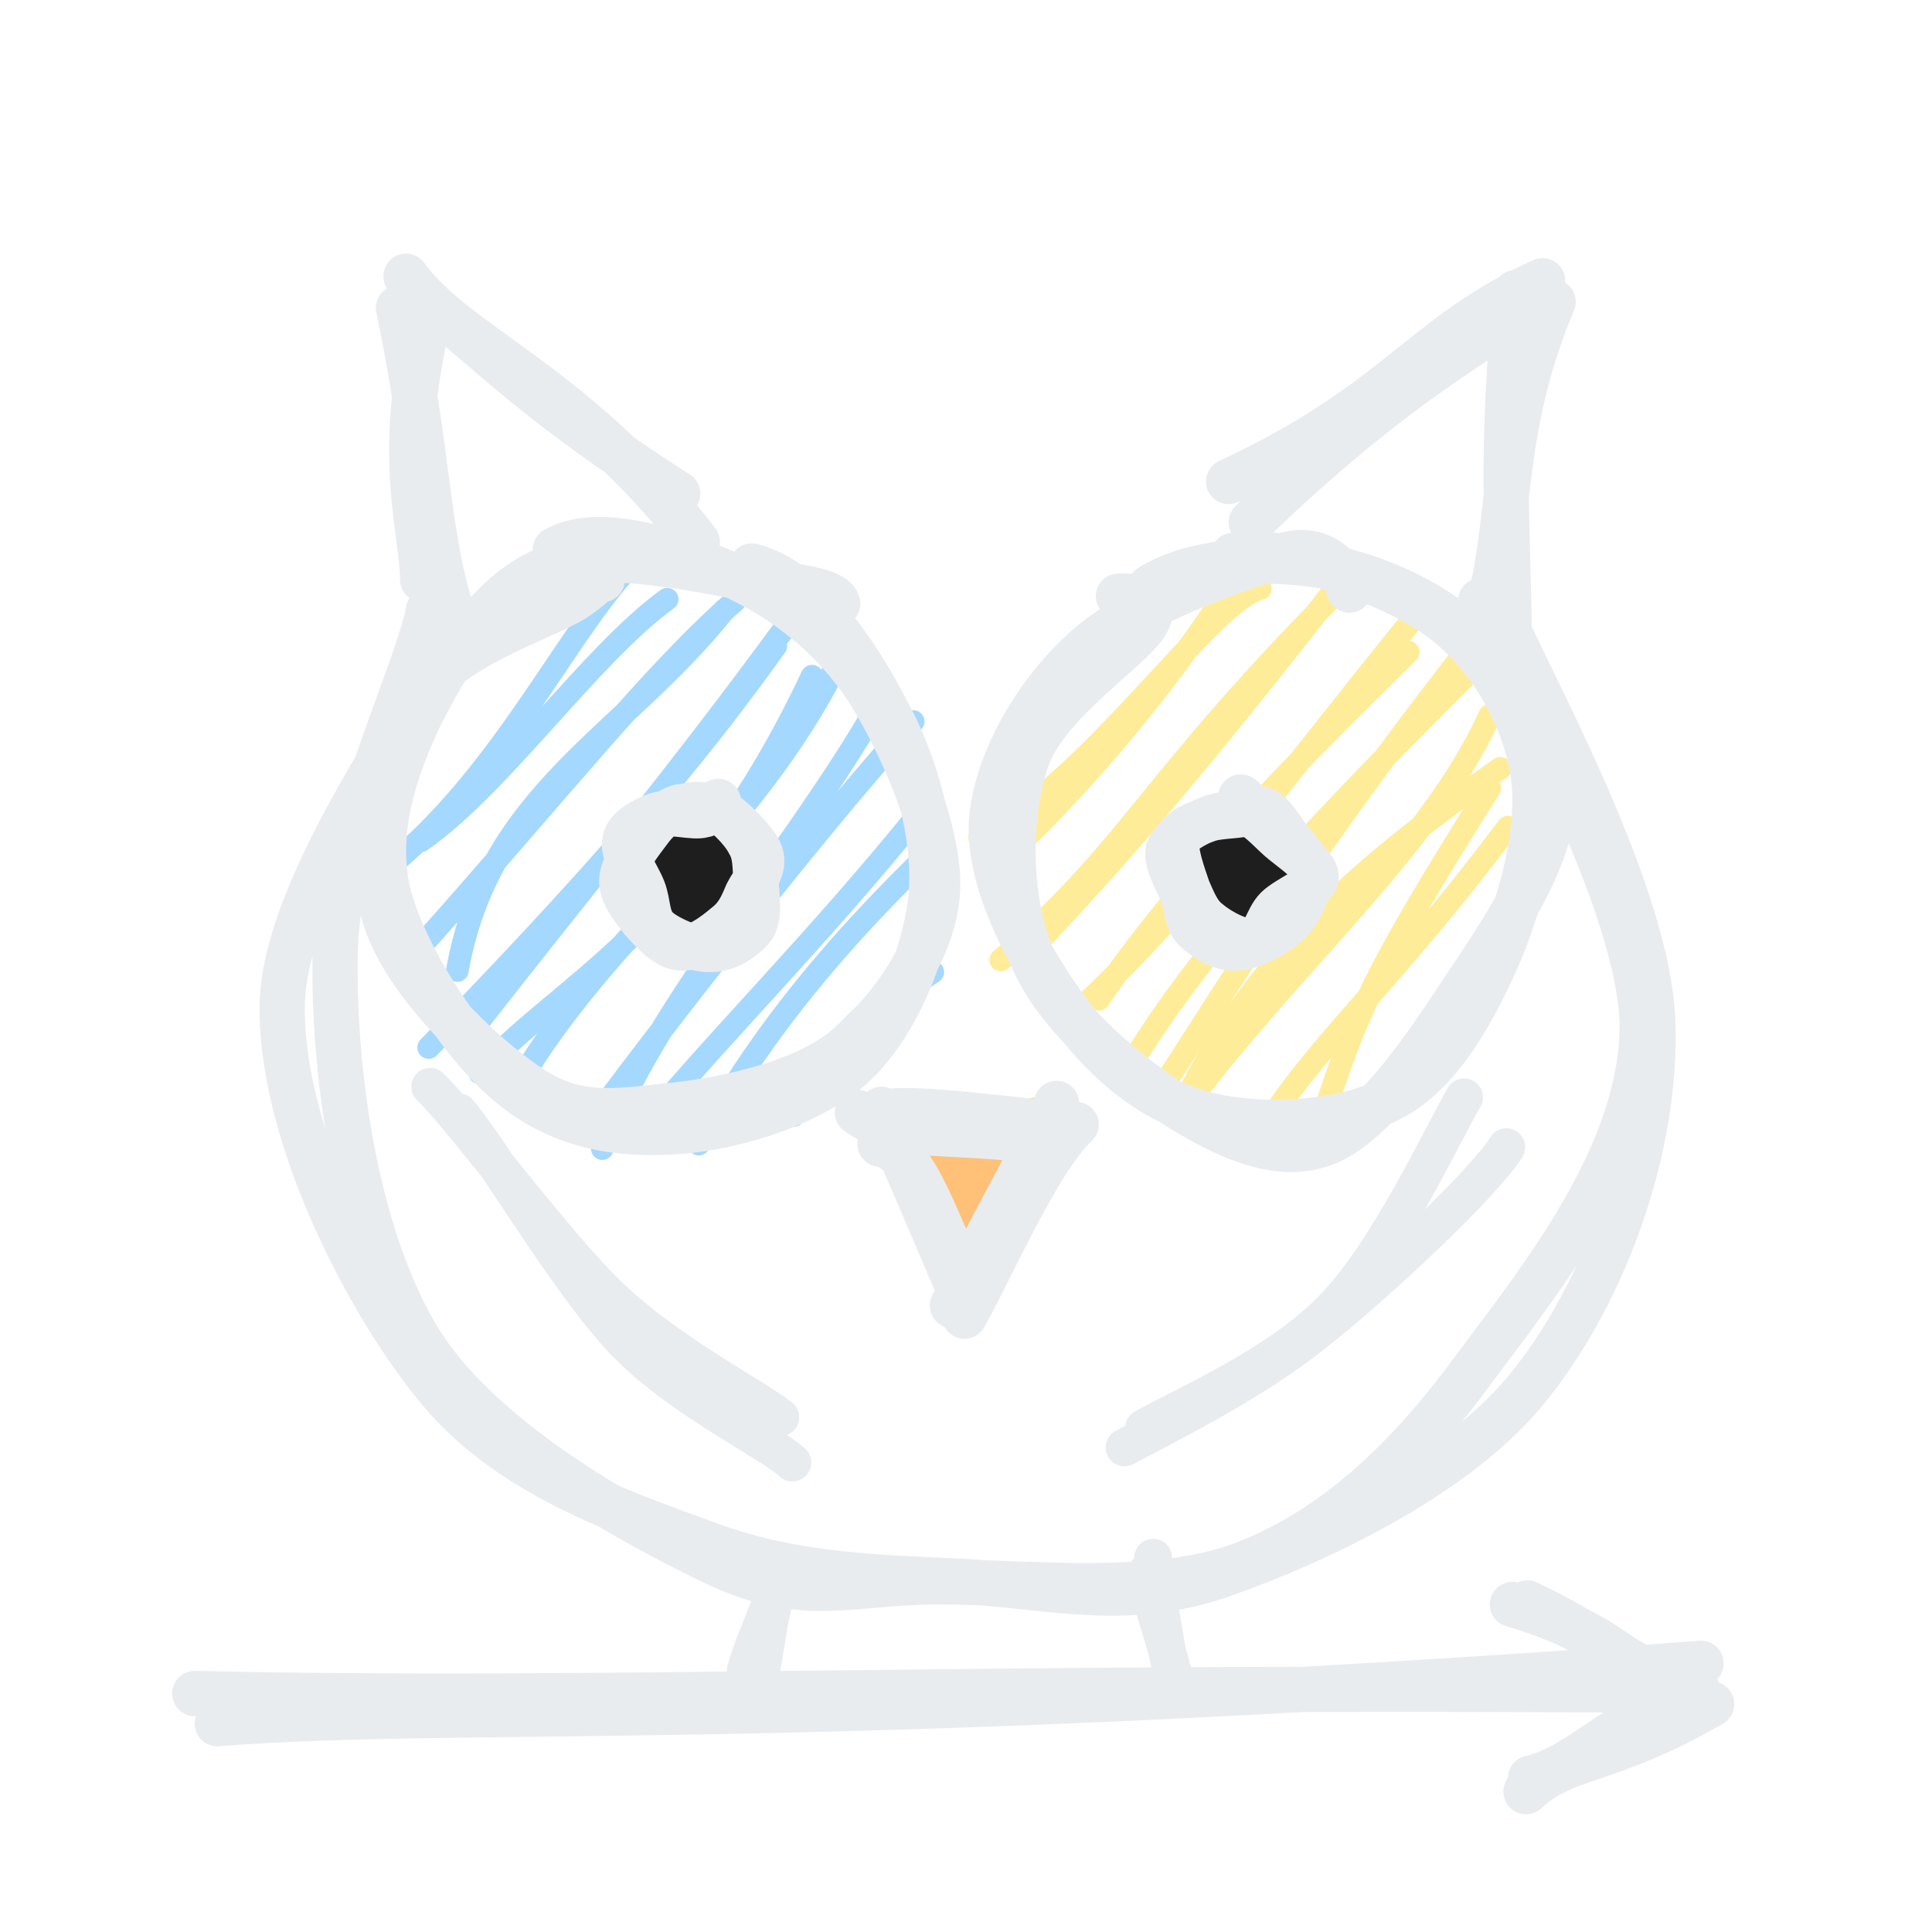
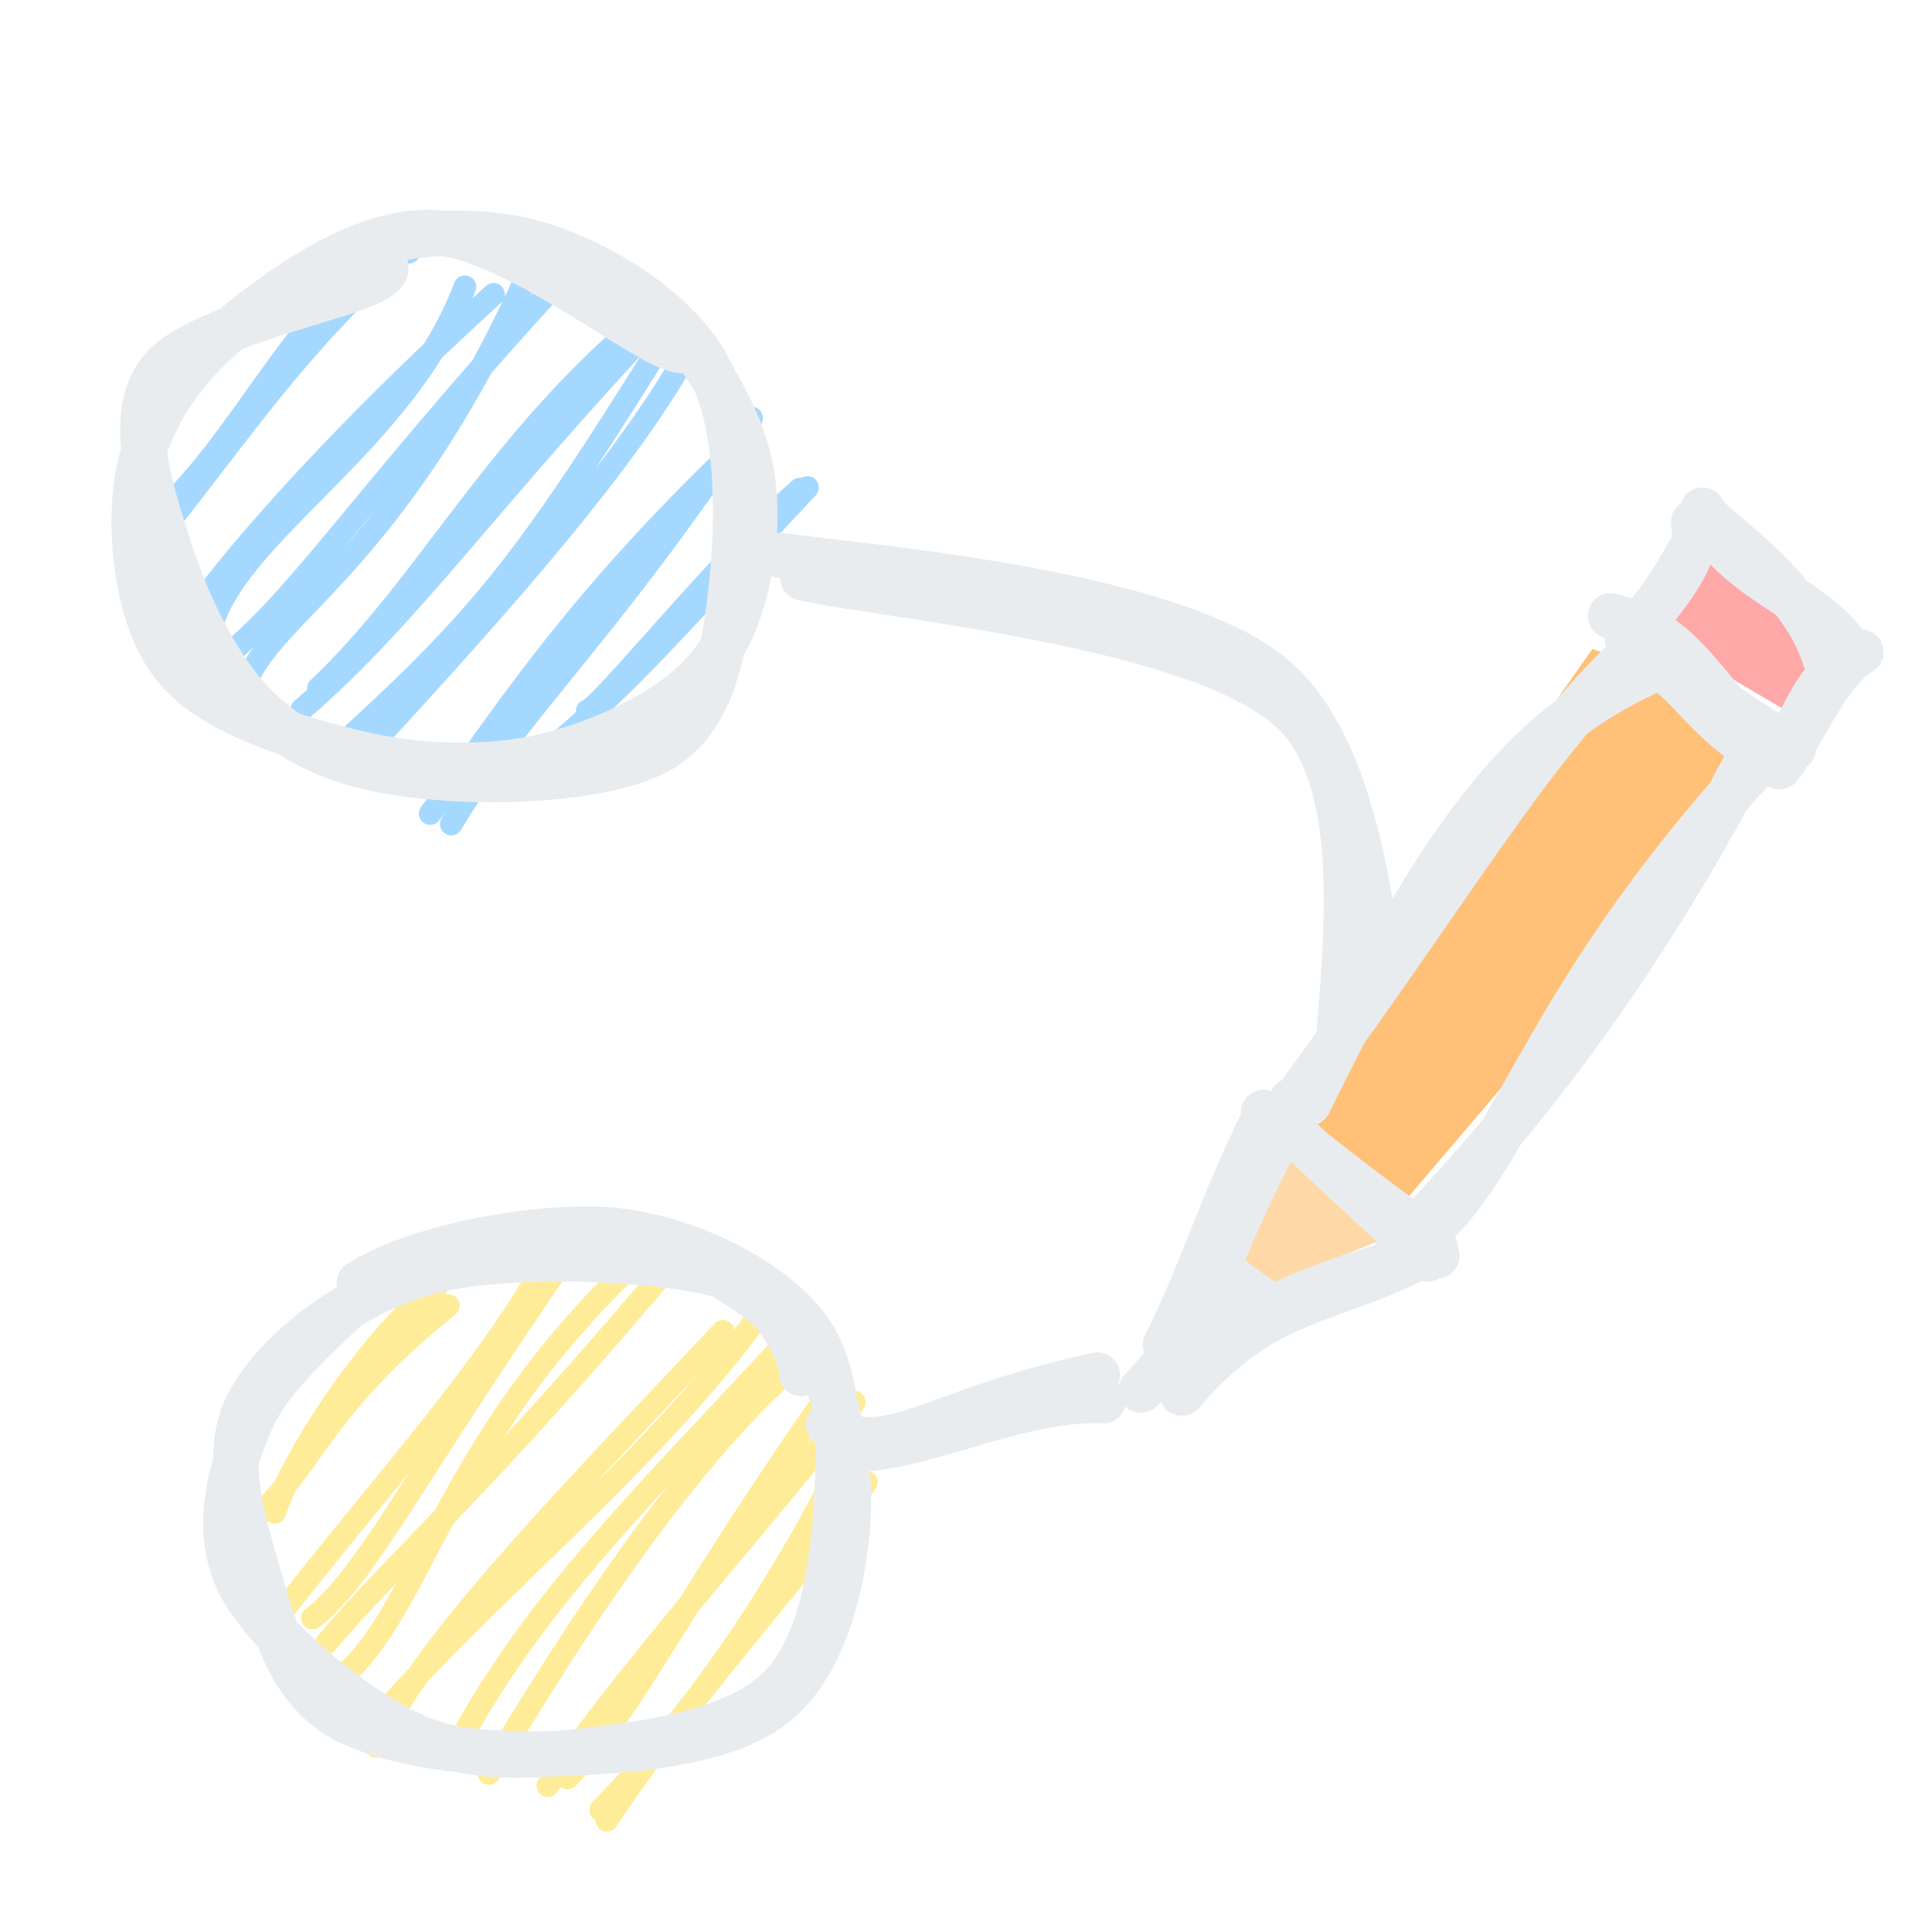
<svg xmlns="http://www.w3.org/2000/svg" viewBox="0 0 128 128" width="128" height="128">
  <style>.ink{stroke:#e9ecef}</style>
-   <path d="M28 38.4 C28 35.3, 26.2 30.4, 28.3 21.6 M30.1 41.1 C28.2 35.3, 28.5 30.4, 26.4 20.4 M26.9 18.3 C30.2 22.9, 38.2 25.5, 46.2 35.9 M27.3 19.4 C31.3 22, 34.1 25.8, 44.9 32.7" stroke="#1e1e1e" stroke-width="3" fill="none" stroke-linecap="round" stroke-linejoin="round" class="ink" />
-   <path d="M100 42.6 C99.9 34.1, 99.4 30.7, 100.4 19.4 M98.6 40.1 C100.2 34.6, 99.3 28.5, 102.9 20 M102.2 18.6 C94.2 22.2, 92.6 26.7, 81.4 31.9 M102.3 19.7 C96.5 23.4, 91.2 26.6, 82.9 34.6" stroke="#1e1e1e" stroke-width="3" fill="none" stroke-linecap="round" stroke-linejoin="round" class="ink" />
-   <path d="M27.5 47.8 C27.5 47.8, 27.5 47.8, 27.5 47.8 M27.5 47.8 C27.5 47.8, 27.5 47.8, 27.5 47.8 M27.9 55.7 C33.2 52, 39.1 43.4, 44.2 39.7 M25.8 57.4 C33 51.5, 37.1 42.8, 41.3 38 M30.3 64.3 C32.4 52.5, 41.3 48.8, 48 40.4 M27.7 62.9 C36.9 52.6, 43.2 44.6, 48.7 39.8 M28.4 69.4 C42.1 55.3, 47.3 48.5, 51.4 42.8 M31.7 67.7 C38.8 58.6, 44.9 51.3, 52 41.6 M31.8 71.1 C36.7 65.4, 45.7 62, 53.8 44.8 M34.4 71.7 C40.1 62, 49.9 55.2, 55.5 43.9 M39.9 76.1 C43 67.4, 52.1 57, 57.6 47.7 M39.1 74.5 C46.4 64.7, 55.5 53.3, 60.5 47.8 M46.3 75.8 C48.9 71.3, 52.7 65.1, 61.5 56.6 M43 74.3 C48.1 68.2, 54 62.4, 60.9 53.9 M52.6 73.9 C52.5 71, 54.8 69.1, 61.8 64.4 M51.9 72.4 C54.4 70.8, 56.2 67.4, 61.3 64" stroke="#a5d8ff" stroke-width="1.5" fill="none" stroke-linecap="round" stroke-linejoin="round" />
-   <path d="M49.8 37.5 C53.5 38.4, 56.8 43.3, 58.7 47 C60.7 50.6, 62 55.4, 61.7 59.3 C61.3 63.3, 59.3 68.1, 56.4 70.7 C53.5 73.3, 48 74.9, 44.2 75 C40.4 75.2, 36.7 74.4, 33.6 71.7 C30.5 69.1, 26.7 63.2, 25.7 59.1 C24.8 55.1, 26.1 51.1, 27.8 47.5 C29.6 43.9, 32.5 39, 36.5 37.6 C40.5 36.1, 48.6 38.3, 51.7 38.7 C54.9 39.1, 55.4 39.6, 55.5 40 M36.8 36.4 C39.9 34.7, 45.2 36.7, 48.7 38.2 C52.1 39.8, 55.2 42.2, 57.5 45.7 C59.7 49.2, 62.4 55.2, 62.1 59.2 C61.8 63.2, 58.7 67.3, 55.7 69.7 C52.6 72, 47.3 73, 43.9 73.3 C40.4 73.7, 37.9 74, 34.9 71.9 C31.8 69.8, 26.8 65, 25.5 60.8 C24.3 56.5, 25.5 50, 27.5 46.4 C29.6 42.9, 35.9 41, 38 39.7 C40.1 38.3, 39.5 38.1, 39.9 38.4" stroke="#1e1e1e" stroke-width="3" fill="none" stroke-linecap="round" stroke-linejoin="round" class="ink" />
-   <path d="M72.1 42.8 C72.1 42.8, 72.1 42.8, 72.1 42.8 M72.1 42.8 C72.1 42.8, 72.1 42.8, 72.1 42.8 M64.9 55.5 C72.1 52, 80.2 39.8, 83.5 39 M66.1 57.3 C70.9 52.8, 76.6 46.5, 81.9 38.3 M66.3 63.6 C75.3 55.8, 75.8 52, 89.5 38.3 M68.5 62.7 C74.5 56.4, 80.6 49.2, 89.4 37.8 M72.8 66.2 C79.1 56.9, 89.2 47.3, 93.3 43.2 M70.4 67.9 C78.9 60.3, 84.9 51.7, 93.7 40.9 M76.7 72.5 C82 64.4, 86.3 57, 97.3 42.9 M75.5 69.6 C80.2 62.2, 86.9 54.9, 98.6 43.3 M78.5 73 C83.4 62.9, 91.2 56.7, 99.4 50.9 M78.3 73.6 C85.5 63.9, 94.7 56.2, 98.7 47.4 M87.6 74.1 C89.9 67.2, 90.6 65.1, 98.7 52.2 M84.4 73.8 C87.8 68.7, 92.8 64.3, 99.9 54.8" stroke="#ffec99" stroke-width="1.5" fill="none" stroke-linecap="round" stroke-linejoin="round" />
-   <path d="M81.7 36.8 C85.4 36.2, 91.9 38.5, 95.2 40.8 C98.5 43.1, 100.8 47.1, 101.5 50.8 C102.2 54.5, 100.9 59.3, 99.4 63 C97.8 66.7, 95.5 71.1, 92.1 72.8 C88.7 74.6, 82.7 74.8, 79.1 73.6 C75.4 72.5, 72.3 69.3, 70.1 66.1 C67.8 62.8, 65.4 58.1, 65.7 54.2 C66.1 50.3, 68.7 45.8, 72 42.9 C75.2 40, 82.5 37.4, 85.4 36.7 C88.3 36.1, 89.3 38.7, 89.4 39.1 M76.2 38.9 C79.2 37, 84.1 36.9, 87.7 37.5 C91.3 38.2, 95.3 40, 97.8 42.6 C100.4 45.2, 103 49.4, 102.9 53.2 C102.7 57, 99.5 61.8, 97 65.5 C94.5 69.3, 91.1 74.4, 87.9 75.7 C84.8 77, 81.2 75.3, 78 73.3 C74.8 71.3, 70.2 67.5, 68.5 63.7 C66.8 59.9, 66.7 54.2, 68 50.4 C69.2 46.6, 75 43, 76 41.2 C77 39.3, 74.3 39.5, 74.1 39.5" stroke="#1e1e1e" stroke-width="3" fill="none" stroke-linecap="round" stroke-linejoin="round" class="ink" />
-   <path d="M45.2 53.9 C46.1 53.6, 47.6 53.1, 48.3 53.5 C49 53.9, 49.3 55.2, 49.5 56.1 C49.8 57, 50 57.9, 49.8 58.9 C49.6 59.9, 49.2 61.6, 48.5 62.3 C47.7 62.9, 46.5 63.1, 45.5 62.8 C44.5 62.6, 43.3 61.6, 42.7 60.8 C42.1 60, 42 59.2, 41.9 58.2 C41.8 57.2, 41.5 55.6, 42.2 54.8 C42.9 54.1, 45.5 54, 46.1 53.8 C46.6 53.6, 45.5 53.7, 45.4 53.6 M46.9 53.9 C47.8 54.1, 49.9 54.6, 50.4 55.3 C50.9 55.9, 49.8 56.8, 49.7 57.9 C49.5 59, 50.1 61.3, 49.7 62 C49.3 62.7, 48.1 62.5, 47.1 62.3 C46.2 62.1, 44.8 61.4, 44.1 61 C43.3 60.5, 42.9 60.2, 42.6 59.5 C42.3 58.8, 42 57.7, 42.2 56.8 C42.5 55.9, 43 54.8, 43.8 54.3 C44.7 53.8, 46.8 53.8, 47.5 53.7 C48.1 53.6, 47.5 53.3, 47.6 53.6" stroke="none" stroke-width="0" fill="#1e1e1e" stroke-linecap="round" stroke-linejoin="round" />
-   <path d="M45.2 53.5 C45.9 53.2, 46.8 53.2, 47.7 53.7 C48.5 54.2, 50.1 55.7, 50.4 56.6 C50.7 57.6, 49.9 58.4, 49.5 59.2 C49.2 59.9, 48.9 60.7, 48.1 61.3 C47.4 61.9, 46.1 62.9, 45.1 62.8 C44.2 62.8, 43.2 61.7, 42.5 60.9 C41.9 60.1, 41.1 59.2, 41.2 58.2 C41.3 57.2, 42.5 55.7, 43.1 54.9 C43.7 54.1, 44.5 53.6, 44.9 53.5 C45.3 53.3, 45.2 53.7, 45.3 53.8 M47.3 53.5 C48 53.8, 49.2 55, 49.6 55.8 C50.1 56.6, 50 57.4, 50.1 58.4 C50.1 59.3, 50.4 60.6, 49.9 61.4 C49.4 62.1, 48.2 62.9, 47.2 62.9 C46.1 63, 44.3 62.2, 43.6 61.6 C42.8 60.9, 43 59.9, 42.6 58.9 C42.2 57.9, 41.2 56.6, 41.4 55.7 C41.5 54.9, 42.7 54.3, 43.5 54 C44.4 53.7, 45.9 54.2, 46.6 54 C47.3 53.9, 47.5 53, 47.6 53.1" stroke="#1e1e1e" stroke-width="3" fill="none" stroke-linecap="round" stroke-linejoin="round" class="ink" />
-   <path d="M83 53.8 C83.9 53.9, 84 54.1, 84.7 54.8 C85.3 55.4, 86.7 56.9, 86.8 57.9 C87 58.9, 86.3 59.7, 85.6 60.5 C85 61.4, 84.2 62.7, 83.1 62.9 C82.1 63.2, 80.5 62.4, 79.6 62 C78.7 61.5, 78 60.9, 77.7 60 C77.4 59.2, 77.6 57.7, 77.8 56.8 C78.1 55.9, 78.4 55.2, 79.3 54.7 C80.2 54.2, 82.6 54.1, 83.2 54 C83.7 53.9, 82.7 54.1, 82.6 54.1 M82.4 53.8 C83.2 53.9, 84.9 54.7, 85.6 55.4 C86.4 56, 86.9 56.7, 87 57.7 C87 58.6, 86.6 60.5, 85.9 61.2 C85.3 61.9, 84.3 61.7, 83.1 61.7 C82 61.6, 79.7 61.5, 78.8 61 C77.8 60.5, 77.4 59.5, 77.3 58.7 C77.2 58, 77.9 57.3, 78.4 56.5 C78.9 55.7, 79.4 54.6, 80.2 54.2 C80.9 53.8, 82.6 54.2, 83.1 54.1 C83.6 53.9, 83.1 53.1, 83 53.1" stroke="none" stroke-width="0" fill="#1e1e1e" stroke-linecap="round" stroke-linejoin="round" />
-   <path d="M83.6 53.6 C84.4 53.9, 84.9 55, 85.5 55.7 C86 56.4, 86.8 57, 86.8 57.9 C86.8 58.8, 86.2 60.3, 85.4 61.1 C84.6 61.9, 82.9 62.8, 81.9 62.8 C80.8 62.9, 79.8 62.1, 79.2 61.6 C78.6 61, 78.7 60.3, 78.4 59.4 C78.1 58.5, 77.2 57.2, 77.4 56.3 C77.7 55.5, 78.8 54.8, 79.7 54.4 C80.6 53.9, 82.3 53.8, 83 53.7 C83.6 53.6, 83.3 53.8, 83.4 53.9 M82.3 53.8 C83.2 53.9, 84 54.9, 84.8 55.6 C85.6 56.3, 87.2 57.3, 87.2 58.1 C87.2 58.8, 85.3 59.5, 84.6 60.2 C83.9 60.9, 83.8 62.2, 83 62.3 C82.3 62.5, 80.8 61.7, 80.1 61.1 C79.4 60.6, 79.1 59.8, 78.7 58.9 C78.4 58, 77.8 56.4, 78 55.7 C78.2 54.9, 79.2 54.6, 80 54.3 C80.8 54, 82.4 54.1, 82.8 53.8 C83.1 53.6, 82.3 52.8, 82.2 52.8" stroke="#1e1e1e" stroke-width="3" fill="none" stroke-linecap="round" stroke-linejoin="round" class="ink" />
-   <path d="M57.1 74.7 L71 72.3 L62.9 84.1" stroke="none" stroke-width="0" fill="#ffc078" stroke-linecap="round" stroke-linejoin="round" />
-   <path d="M56.8 73.7 C59.4 75.6, 63.1 74.8, 68.4 75.6 M58.4 73.7 C60.1 73.4, 63 73.7, 69.3 74.4 M71.3 74.5 C68.8 76.8, 65.5 84.4, 63.9 87.2 M70 73.1 C67.8 77.7, 66.3 80, 63.1 86.5 M64.5 85.9 C62.2 81.9, 60.9 76.2, 58.3 75.8 M63.6 85.6 C61.8 81.4, 60.5 78.3, 58.4 73.5" stroke="#1e1e1e" stroke-width="3" fill="none" stroke-linecap="round" stroke-linejoin="round" class="ink" />
-   <path d="M30.4 41.3 C28.8 45.4, 19 58, 18.7 66.4 C18.5 74.8, 24 85.7, 28.7 91.6 C33.4 97.6, 40.9 100.1, 46.9 102.3 C52.8 104.5, 58.6 104.5, 64.3 104.8 C70 105.2, 74.9 106.5, 81.1 104.3 C87.3 102.1, 96.8 97.7, 101.5 91.6 C106.3 85.5, 109.8 76.1, 109.5 67.7 C109.2 59.3, 101.7 45.8, 99.7 41.2 M28.4 40.4 C27.6 44.7, 22.2 55.4, 22.2 63.5 C22.1 71.6, 23.7 82.3, 27.9 89 C32.2 95.7, 42 101, 47.7 103.7 C53.4 106.3, 56.4 104.8, 62.2 104.8 C68.1 104.8, 76.8 105.9, 82.7 103.5 C88.7 101.1, 93.5 96.4, 97.8 90.5 C102.2 84.6, 108.7 76.5, 108.8 68.1 C108.8 59.7, 99.9 44.5, 98.1 39.8" stroke="#1e1e1e" stroke-width="3" fill="none" stroke-linecap="round" stroke-linejoin="round" class="ink" />
-   <path d="M30.4 73.7 C32.6 76.3, 37.6 84.9, 41.3 88.8 C45 92.7, 51 95.5, 52.5 96.9 M28.5 72 C30.7 74.1, 36.7 82.4, 40.5 86 C44.4 89.7, 50.1 92.6, 51.7 93.9" stroke="#1e1e1e" stroke-width="2.5" fill="none" stroke-linecap="round" stroke-linejoin="round" class="ink" />
-   <path d="M97 72.7 C95.7 74.9, 91.9 83.1, 88.3 86.7 C84.8 90.4, 78.1 93.3, 75.8 94.6 M99.8 76 C98.4 78.3, 91.3 85, 87.1 88.3 C82.9 91.7, 76.7 94.7, 74.5 95.9" stroke="#1e1e1e" stroke-width="2.5" fill="none" stroke-linecap="round" stroke-linejoin="round" class="ink" />
-   <path d="M14.4 114.2 C31 112.9, 52.2 114.7, 112.7 110.2 M12.9 112.2 C39.5 112.8, 64.3 111.6, 112 112" stroke="#1e1e1e" stroke-width="3" fill="none" stroke-linecap="round" stroke-linejoin="round" class="ink" />
-   <path d="M101.1 118.7 C103.8 116.2, 106.5 116.9, 113.4 112.9 M101.4 117.8 C104.5 117.1, 106.8 114.2, 112.4 111.8 M112 113.1 C108.2 110.7, 106.7 108.2, 100.2 106.3 M111.9 111.7 C108.3 110.9, 106.5 108.7, 101.2 106.2" stroke="#1e1e1e" stroke-width="3" fill="none" stroke-linecap="round" stroke-linejoin="round" class="ink" />
-   <path d="M51 103.7 C52.3 104.5, 50.2 107.7, 49.4 110.7 M52 104.4 C50.9 106.3, 50.9 108.4, 50.4 110.8" stroke="#1e1e1e" stroke-width="2.5" fill="none" stroke-linecap="round" stroke-linejoin="round" class="ink" />
-   <path d="M76.4 103.2 C75.9 106.2, 76.5 105.8, 78 112 M76.1 104 C77 106.3, 77 108.3, 77.6 110.6" stroke="#1e1e1e" stroke-width="2.5" fill="none" stroke-linecap="round" stroke-linejoin="round" class="ink" />
+   <path d="M15.6 21.5 C15.6 21.5, 15.6 21.5, 15.6 21.5 M15.6 21.5 C15.6 21.5, 15.6 21.5, 15.6 21.5 M10.5 34.1 C16.5 28.8, 21.1 17.5, 27.1 16.7 M11.1 34.7 C15.3 29.5, 19.9 22.6, 26.5 16.9 M14 41.5 C15.9 35.1, 26.9 29.3, 30.8 19 M13.1 40.2 C16.2 36, 22.6 28.7, 32.7 19.5 M16.4 45 C18.5 40.2, 26.9 36.8, 35.7 16.5 M12.4 45.3 C18.9 41.4, 22.3 34.6, 37.5 18.1 M21.1 45.6 C28.5 38.6, 32.9 29, 43.4 20.5 M20 47 C27.1 40.9, 32.4 33.1, 43.9 20.9 M21.8 50.1 C31.6 41.2, 34.5 37.8, 44 22.5 M24.2 49.8 C30.6 42.8, 40.9 31.7, 45.4 23.6 M29.9 54.6 C34.4 47, 39.9 42.5, 49.8 27.7 M28.5 53.9 C33 48.1, 37.3 40.6, 49.2 29.3 M38.9 47.1 C39.8 46.9, 47.7 37, 53 32.4 M36.4 49.7 C42 45, 44.5 41.9, 53.5 32.3" stroke="#a5d8ff" stroke-width="1.5" fill="none" stroke-linecap="round" stroke-linejoin="round" />
+   <path d="M41.6 19.2 C45.2 21.1, 48.6 26.4, 49.6 30.4 C50.6 34.5, 49.7 40.1, 47.6 43.3 C45.5 46.6, 40.8 48.8, 36.9 49.9 C33 51, 28.3 50.9, 24.1 50 C19.8 49, 14.1 47.3, 11.6 44.2 C9.1 41.2, 8.5 35.4, 9.1 31.7 C9.7 28, 12 24.5, 15.3 21.8 C18.6 19.1, 23.9 15.2, 28.7 15.4 C33.5 15.6, 41.5 21.8, 44.1 22.9 C46.7 24, 44.6 22, 44.3 22.1 M23.2 16.8 C26.6 15.2, 32.1 15, 36.1 16.3 C40 17.6, 45 20.6, 47 24.5 C49.1 28.3, 48.9 35.2, 48.4 39.4 C47.9 43.6, 47.1 47.6, 43.9 49.6 C40.6 51.6, 33.3 51.9, 29 51.5 C24.6 51.2, 20.6 50.1, 17.7 47.5 C14.7 45, 12.4 40.1, 11.2 36.3 C10 32.5, 8.3 27.6, 10.6 24.6 C12.9 21.6, 22.8 19.8, 24.9 18.5 C27.1 17.2, 23.2 16.9, 23.3 16.9" stroke="#1e1e1e" stroke-width="3" fill="none" stroke-linecap="round" stroke-linejoin="round" class="ink" />
+   <path d="M16.7 92.7 C16.7 92.7, 16.7 92.7, 16.7 92.7 M16.7 92.7 C16.7 92.7, 16.7 92.7, 16.7 92.7 M18.2 100.2 C19.7 95.7, 25.4 87.7, 28.9 85.3 M16.5 100.9 C20.6 97.6, 20.9 93.6, 29.7 86.5 M20.7 107.2 C24.3 104.4, 27.2 98.1, 38 82.5 M19 106.4 C25.1 98.6, 32.7 90.2, 36.4 83.2 M23 110.8 C28.3 105.8, 29.8 94.6, 43.3 82.5 M21.6 108.9 C26.2 103.4, 31.9 98.7, 45 83.1 M24.1 115 C32.1 105.5, 42.9 97.4, 50.7 86.6 M24.9 115.7 C28 109.1, 35.8 101, 47.9 88.2 M32.4 117.5 C38.4 107.3, 45.4 97.1, 51.7 91.3 M29.8 116.6 C35 106.5, 42.3 99.5, 52.2 88.8 M37.6 117.8 C42.2 113, 44.9 106.5, 55.4 91.6 M36.3 118.3 C43.4 108.4, 51.3 100, 56.6 92.9 M39.8 119.9 C48 111.5, 53.3 101.9, 56.3 95.9 M40.2 120.6 C45.7 112.3, 53 104.6, 57.4 98.2" stroke="#ffec99" stroke-width="1.5" fill="none" stroke-linecap="round" stroke-linejoin="round" />
+   <path d="M42 82.3 C46.2 83, 51.2 86.2, 53.6 89.4 C55.9 92.7, 56.5 97.7, 56.1 101.7 C55.7 105.6, 54.4 110.7, 51.1 113.1 C47.8 115.6, 41.1 116.1, 36.3 116.2 C31.6 116.3, 25.6 115.6, 22.4 113.7 C19.2 111.7, 18.2 108, 17.2 104.6 C16.2 101.1, 14.6 96.3, 16.5 92.9 C18.3 89.5, 23.2 85.7, 28.3 84.3 C33.4 82.9, 43.2 83.3, 47.4 84.4 C51.5 85.5, 53.3 90.3, 53.1 91 M23.8 85 C27.8 82.5, 35.7 81.1, 40.6 81.5 C45.5 82, 50.7 84.6, 53.2 87.6 C55.7 90.6, 55.7 95.7, 55.4 99.7 C55.2 103.7, 54.4 109.1, 51.7 111.8 C49.1 114.5, 43.7 115.4, 39.6 115.9 C35.5 116.4, 31.1 116.7, 27.2 114.9 C23.2 113, 17.7 108.4, 15.9 105 C14.1 101.5, 15.2 97.4, 16.6 94.2 C17.9 91, 22.3 87.4, 24.1 85.6 C25.8 83.9, 26.8 83.3, 27.1 83.7" stroke="#1e1e1e" stroke-width="3" fill="none" stroke-linecap="round" stroke-linejoin="round" class="ink" />
+   <path d="M53.2 38.3 C59.2 39.6, 79.9 41.4, 85.8 47.3 C91.7 53.1, 88 69, 88.6 73.4 M51.7 36.8 C57.5 37.6, 77.6 39.2, 84.3 44.8 C91.1 50.4, 91.4 66.3, 92.1 70.6" stroke="#1e1e1e" stroke-width="3" fill="none" stroke-linecap="round" stroke-linejoin="round" class="ink" />
+   <path d="M54.9 94.4 C58.4 97.2, 61.8 93.4, 72.7 91.1 M57.2 96 C61.8 95.7, 67.7 92.6, 73.1 92.8" stroke="#1e1e1e" stroke-width="3" fill="none" stroke-linecap="round" stroke-linejoin="round" class="ink" />
+   <path d="M76.3 88.3 L83.5 72.3 L91.4 82.2" stroke="none" stroke-width="0" fill="#ffd8a8" stroke-linecap="round" stroke-linejoin="round" />
+   <path d="M75.6 92.1 C79.9 87.7, 80.6 83, 84.3 76.1 M77.2 89.1 C79.3 85.1, 81 79.6, 83.6 74.4 M85.6 72.9 C84.7 74.9, 87 76.1, 94.6 83.4 M84.4 74 C88.2 77.2, 92 81.3, 94.2 82.3 M95.1 82.7 C88.4 86.5, 84.1 85.5, 78.3 92.3 M95.2 83.2 C89.4 83.9, 82.4 87.4, 79.1 89.3" stroke="#1e1e1e" stroke-width="3" fill="none" stroke-linecap="round" stroke-linejoin="round" class="ink" />
+   <path d="M78.2 89.5 L80.9 84 L84 86.3" stroke="none" stroke-width="0" fill="#1e1e1e" stroke-linecap="round" stroke-linejoin="round" />
+   <path d="M78.1 90.1 C78.4 88.8, 79.2 87.6, 80.6 84 M78 90.1 C79 87.8, 79.8 85.6, 80.5 84 M80.6 83.9 C81.4 84.5, 82 85.1, 84 86.4 M80.5 84 C81.4 84.7, 82.4 85.3, 84 86.5 M84 86.3 C81.7 87.7, 79.8 89, 78 89.9 M83.9 86.5 C82 87.7, 80 88.9, 78.1 90.1" stroke="#1e1e1e" stroke-width="3" fill="none" stroke-linecap="round" stroke-linejoin="round" class="ink" />
+   <path d="M85.1 72 L92.2 80.6 L119.9 48.1 L105.5 43" stroke="none" stroke-width="0" fill="#ffc078" stroke-linecap="round" stroke-linejoin="round" />
+   <path d="M83.7 73.7 C86.1 74.8, 87.3 77.3, 92.8 80.7 M84 73.8 C88.1 77.2, 91 79.4, 94.5 81.9 M95.2 81 C100.4 76, 102.9 65, 117.2 49.8 M92.6 82.6 C103.5 71.6, 111.2 59.4, 116.7 48.6 M117.1 50.1 C112.6 47.8, 112 44.7, 108 43 M117.2 50.6 C115.7 47.4, 111.4 44.8, 108.7 41.6 M109.9 44.2 C101.5 47.9, 96.3 53.6, 86.7 73.1 M108.1 43.3 C101.2 49.7, 96 59.2, 84.4 74.8" stroke="#1e1e1e" stroke-width="3" fill="none" stroke-linecap="round" stroke-linejoin="round" class="ink" />
+   <path d="M109.7 42 L120.4 48.3 L122.5 41.5 L114.6 35.3" stroke="none" stroke-width="0" fill="#ffa8a8" stroke-linecap="round" stroke-linejoin="round" />
+   <path d="M106.7 40.8 C111.6 41.9, 112.6 45.3, 117.9 50.8 M108.3 41.2 C109.9 43.7, 112.5 45.7, 118.8 49.6 M118.2 49.7 C119.2 48.6, 119.5 46.1, 122.3 43.6 M118.2 50.4 C120 47.4, 121.3 44.4, 123.3 43.2 M121.2 44.7 C120 38.7, 113.2 35, 112.8 33.8 M122.2 42.6 C119.9 39.7, 116.6 39, 113.6 35.5 M112.2 34.6 C112.7 37.1, 110.1 39.7, 108.3 42.1 M112.6 35.6 C111.6 36.6, 111.3 38.5, 107.8 42.3" stroke="#1e1e1e" stroke-width="3" fill="none" stroke-linecap="round" stroke-linejoin="round" class="ink" />
</svg>
